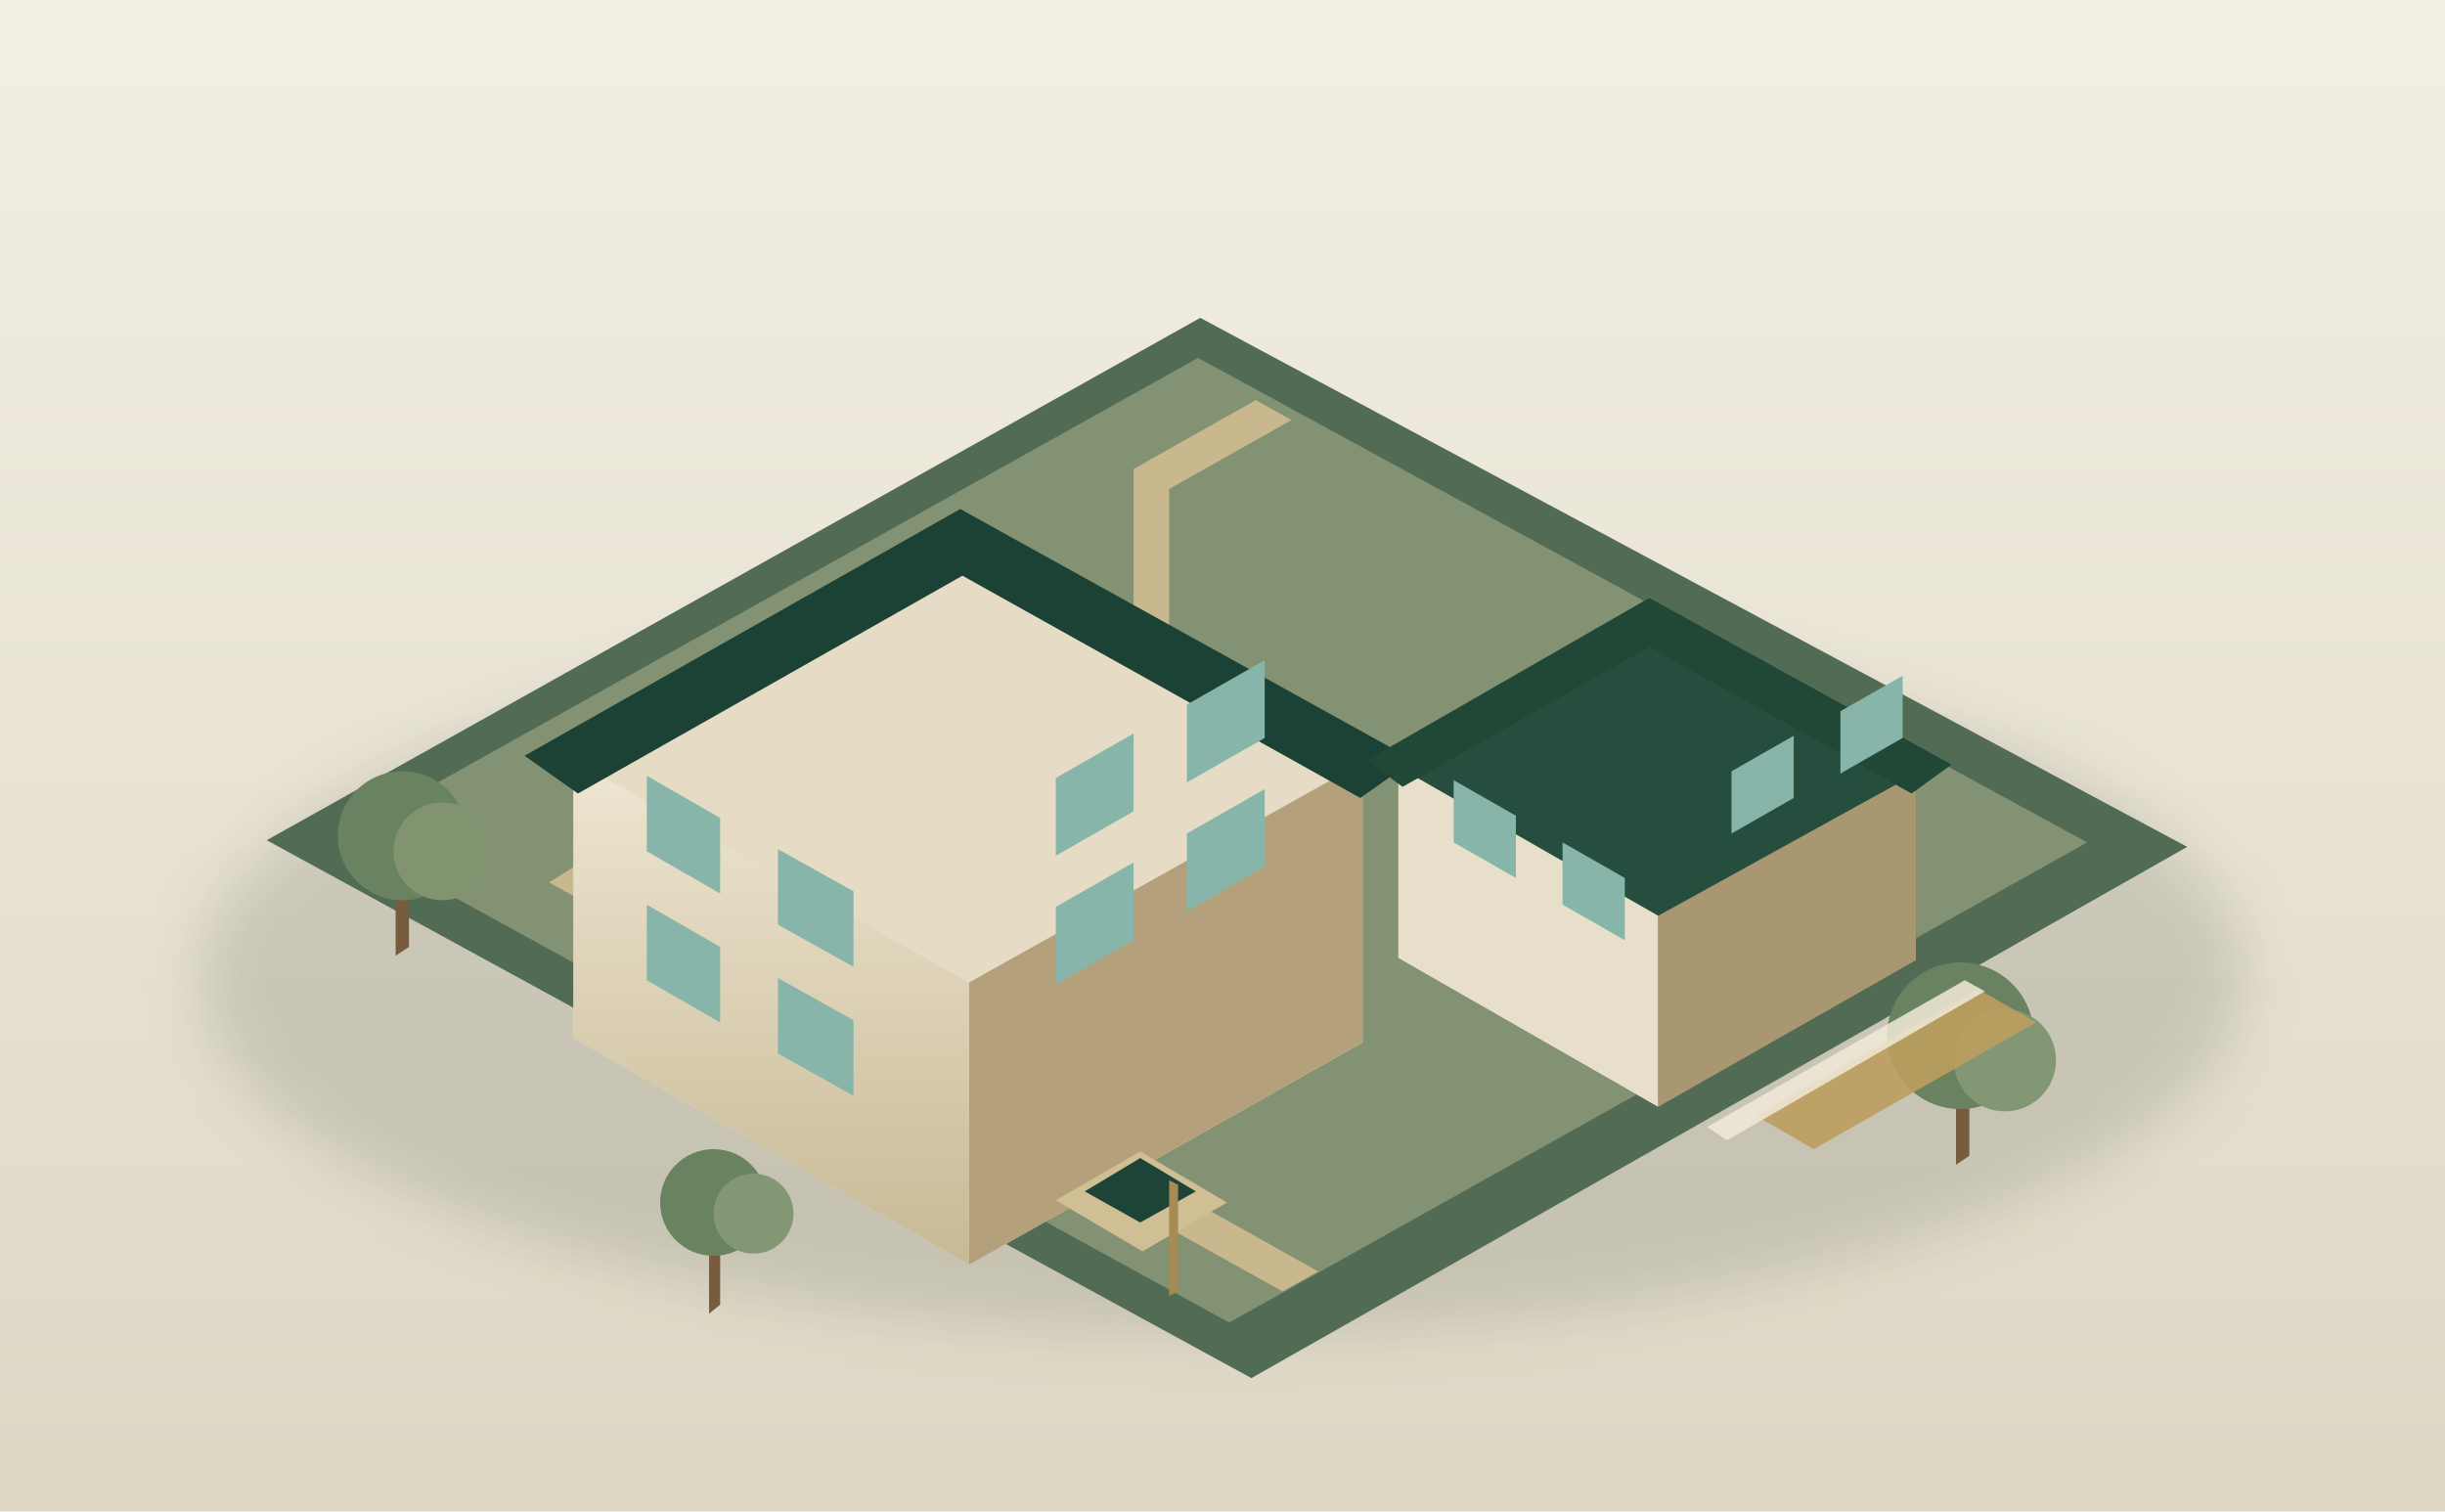
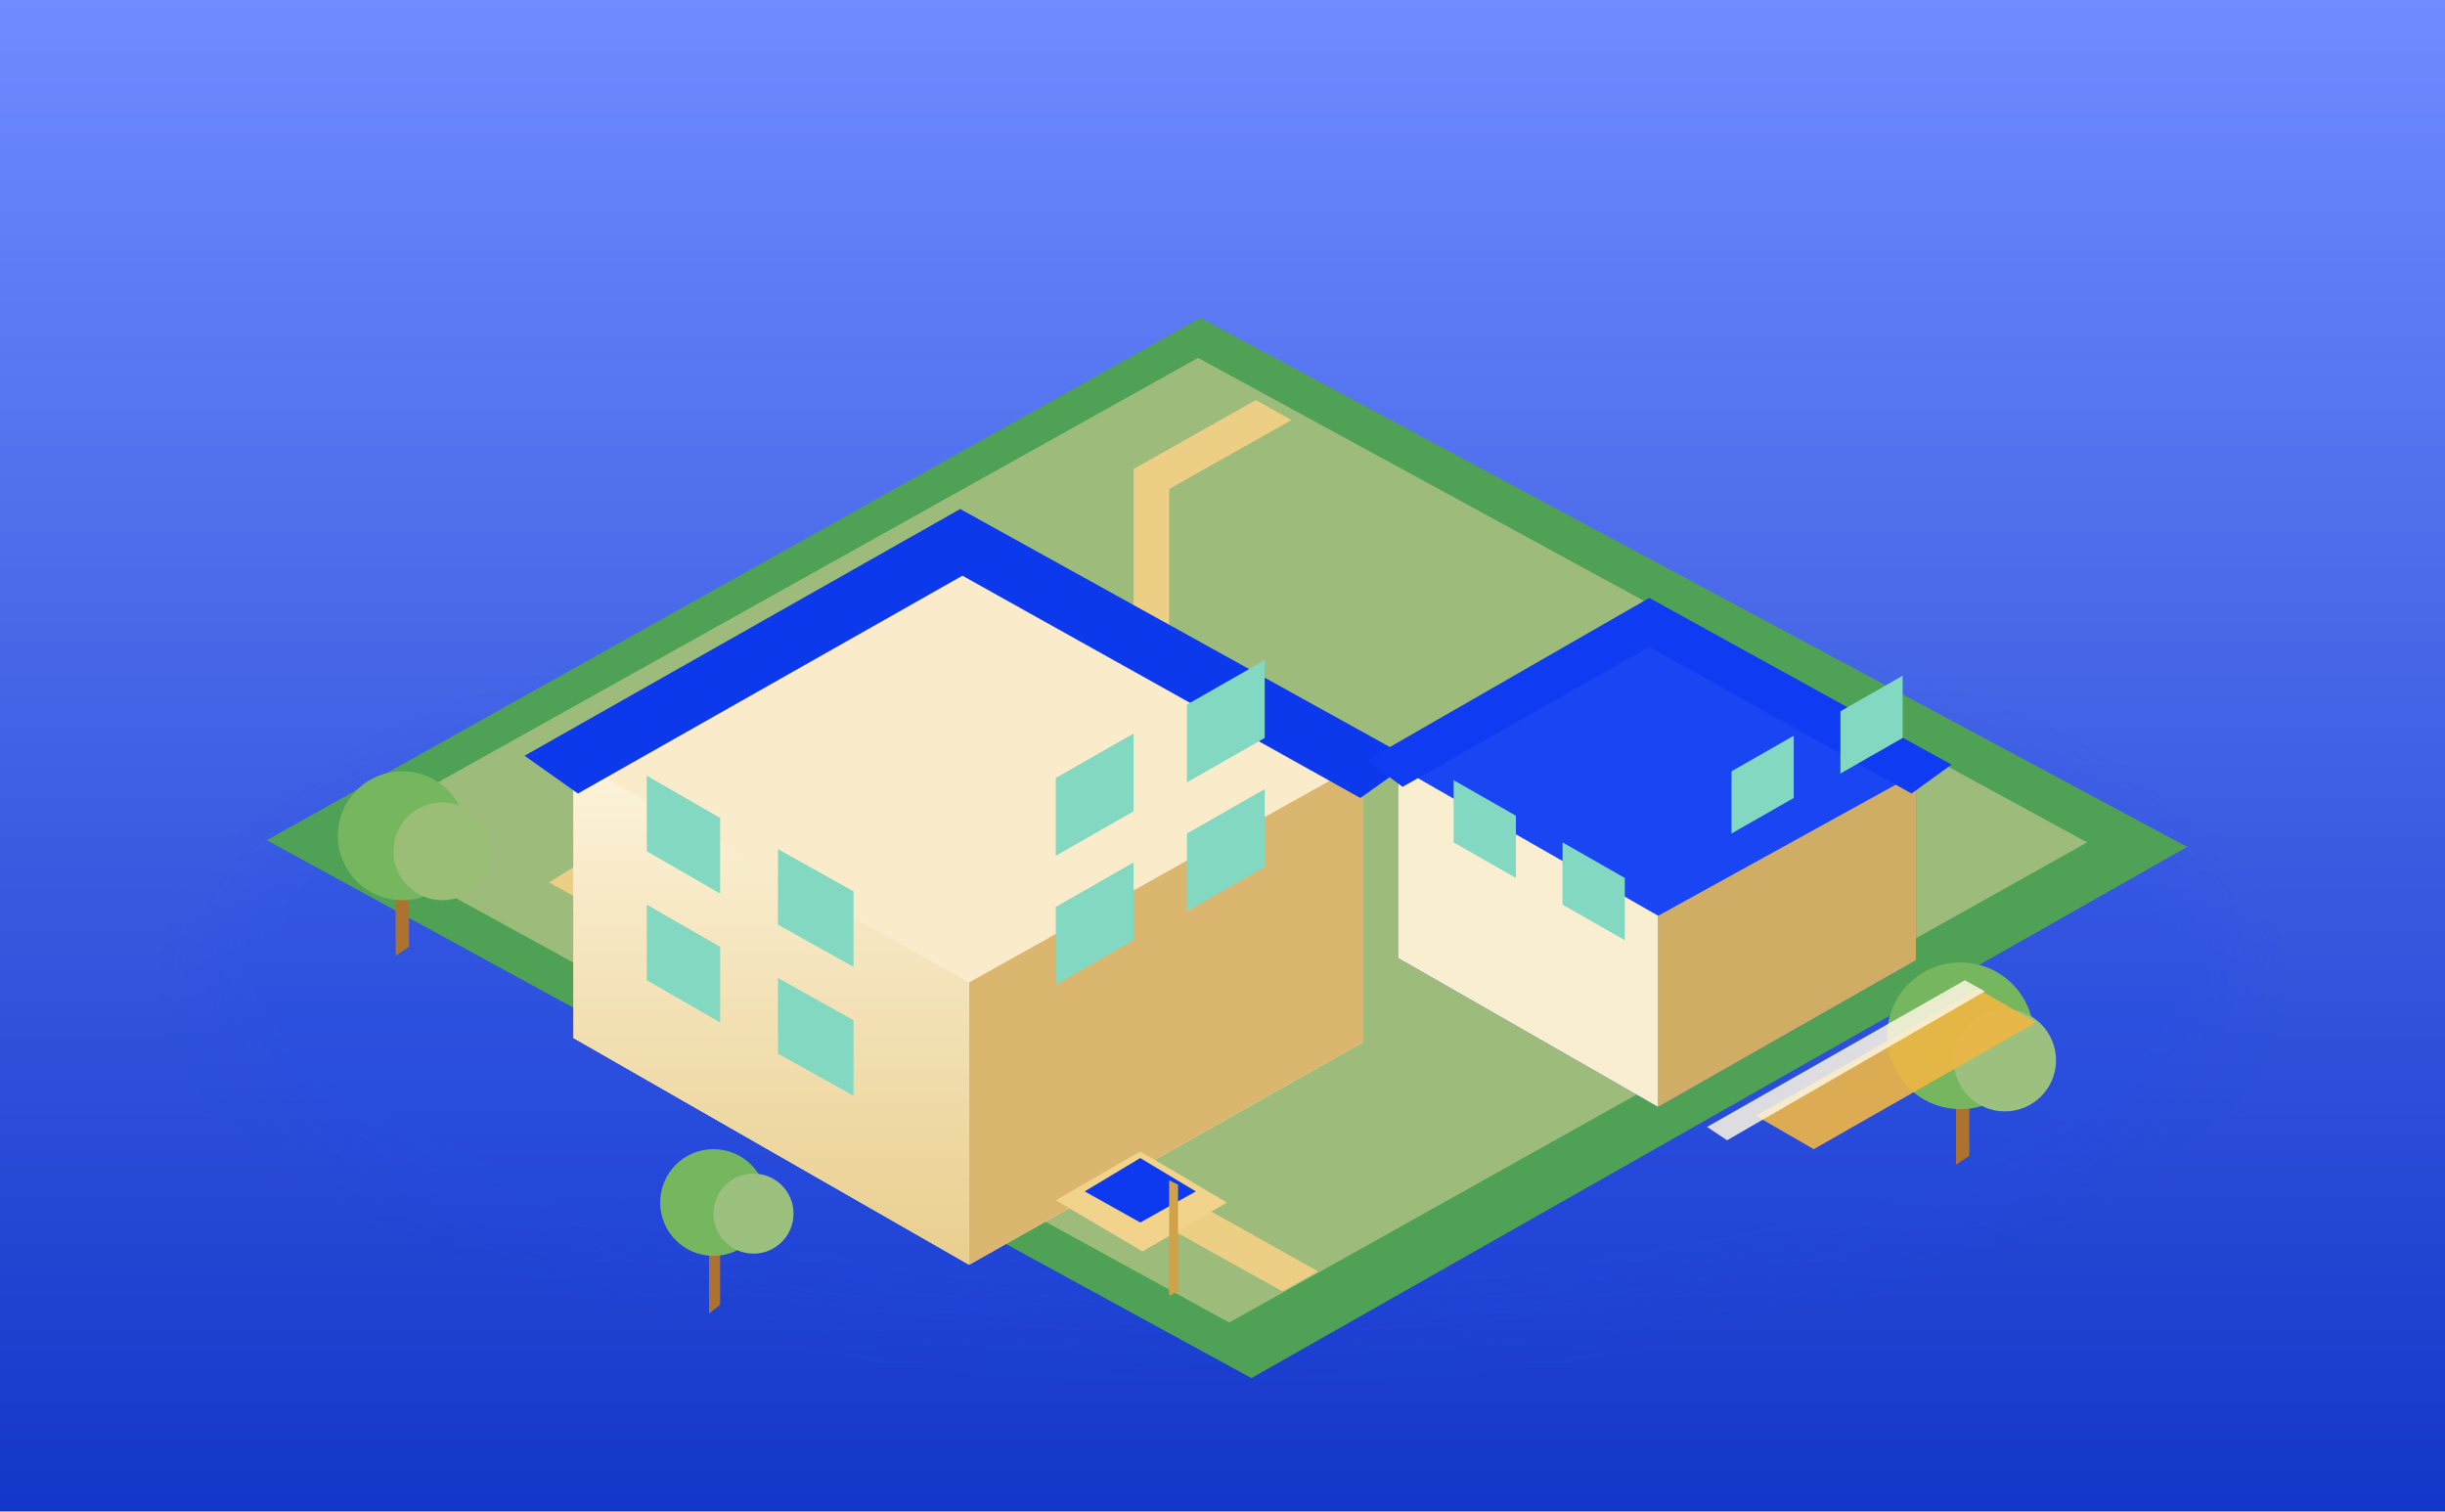
<svg xmlns="http://www.w3.org/2000/svg" viewBox="0 0 1100 680" role="img" aria-label="Isometric illustrated campus concept">
  <defs>
    <linearGradient id="bg" x2="0" y2="1">
-       <stop stop-color="#f2efe4" />
-       <stop offset="1" stop-color="#ded7c4" />
+       <stop stop-color="#6f8cff" />
+       <stop offset="1" stop-color="#1236c9" />
    </linearGradient>
    <linearGradient id="wall" x2="0" y2="1">
-       <stop stop-color="#eee6d2" />
-       <stop offset="1" stop-color="#c8b995" />
+       <stop stop-color="#fdf4dc" />
+       <stop offset="1" stop-color="#e9ce8e" />
    </linearGradient>
    <filter id="shadow" x="-20%" y="-20%" width="140%" height="150%">
      <feGaussianBlur stdDeviation="13" />
    </filter>
  </defs>
  <path fill="url(#bg)" d="M0 0h1100v680H0z" />
-   <ellipse cx="550" cy="440" rx="460" ry="160" fill="#364333" opacity=".16" filter="url(#shadow)" />
-   <path fill="#526b54" d="m120 378 420-235 444 238-421 239z" />
-   <path fill="#839273" d="m154 376 385-215 400 218-386 216z" />
-   <path fill="#c9b88e" d="m510 211 55-31 16 9-55 31v230h-16zM247 397l330 184 16-9-330-185z" />
-   <path fill="#e6dcc5" d="m258 342 175-98 180 99v126l-177 100-178-102z" />
-   <path fill="#b4a17b" d="m436 442 177-99v126l-177 100z" />
+   <ellipse cx="550" cy="440" rx="460" ry="160" fill="#1c47f3" opacity=".16" filter="url(#shadow)" />
+   <path fill="#4fa156" d="m120 378 420-235 444 238-421 239z" />
+   <path fill="#9dbc7c" d="m154 376 385-215 400 218-386 216z" />
+   <path fill="#ecce84" d="m510 211 55-31 16 9-55 31v230h-16zM247 397l330 184 16-9-330-185z" />
+   <path fill="#faebcb" d="m258 342 175-98 180 99v126l-177 100-178-102z" />
+   <path fill="#dab66e" d="m436 442 177-99v126l-177 100z" />
  <path fill="url(#wall)" d="m258 342 178 100v127l-178-102z" />
-   <path fill="#1c4235" d="m236 340 196-111 204 113-24 17-179-100-173 98z" />
-   <path fill="#254e3e" d="m629 345 113-63 120 66v84l-116 66-117-67z" />
-   <path fill="#a99772" d="m746 412 116-64v84l-116 66z" />
-   <path fill="#e8dfca" d="m629 345 117 67v86l-117-67z" />
-   <path fill="#214737" d="m615 342 127-73 136 75-18 13-118-66-111 63z" />
-   <g fill="#88b5a9">
+   <path fill="#0c39eb" d="m236 340 196-111 204 113-24 17-179-100-173 98z" />
+   <path fill="#1945f3" d="m629 345 113-63 120 66v84l-116 66-117-67z" />
+   <path fill="#d0ad64" d="m746 412 116-64v84l-116 66z" />
+   <path fill="#faeed1" d="m629 345 117 67v86l-117-67z" />
+   <path fill="#0f3cf2" d="m615 342 127-73 136 75-18 13-118-66-111 63z" />
+   <g fill="#83d8c1">
    <path d="m291 349 33 19v34l-33-19z" />
    <path d="m350 382 34 19v34l-34-19z" />
    <path d="m291 407 33 19v34l-33-19z" />
    <path d="m350 440 34 19v34l-34-19z" />
    <path d="m475 350 35-20v35l-35 20z" />
    <path d="m534 317 35-20v35l-35 20z" />
    <path d="m475 408 35-20v35l-35 20z" />
    <path d="m534 375 35-20v35l-35 20z" />
    <path d="m654 351 28 16v28l-28-16z" />
    <path d="m703 379 28 16v28l-28-16z" />
    <path d="m779 347 28-16v28l-28 16z" />
    <path d="m828 320 28-16v28l-28 16z" />
  </g>
-   <path fill="#d0be94" d="m475 540 38-22 39 23-38 22z" />
-   <path fill="#1e4437" d="m488 536 25-15 25 15-25 14z" />
-   <path fill="#a68b54" d="m526 531 4 2v48l-4 2z" />
+   <path fill="#f2d38b" d="m475 540 38-22 39 23-38 22z" />
+   <path fill="#0d3aee" d="m488 536 25-15 25 15-25 14z" />
+   <path fill="#d0a348" d="m526 531 4 2v48l-4 2z" />
  <g>
-     <path fill="#775c3e" d="m178 393 6-3v36l-6 4z" />
-     <circle cx="181" cy="376" r="29" fill="#698260" />
-     <circle cx="199" cy="383" r="22" fill="#81936f" />
-     <path fill="#775c3e" d="m880 487 6-3v36l-6 4z" />
-     <circle cx="882" cy="466" r="33" fill="#698260" />
-     <circle cx="902" cy="477" r="23" fill="#849775" />
-     <path fill="#775c3e" d="m319 559 5-3v31l-5 4z" />
-     <circle cx="321" cy="541" r="24" fill="#698260" />
-     <circle cx="339" cy="546" r="18" fill="#849775" />
+     <path fill="#ae722f" d="m178 393 6-3v36l-6 4z" />
+     <circle cx="181" cy="376" r="29" fill="#76b65f" />
+     <circle cx="199" cy="383" r="22" fill="#9bbe77" />
+     <path fill="#ae722f" d="m880 487 6-3v36l-6 4z" />
+     <circle cx="882" cy="466" r="33" fill="#76b65f" />
+     <circle cx="902" cy="477" r="23" fill="#9cc17e" />
+     <path fill="#ae722f" d="m319 559 5-3v31l-5 4z" />
+     <circle cx="321" cy="541" r="24" fill="#76b65f" />
+     <circle cx="339" cy="546" r="18" fill="#9cc17e" />
  </g>
-   <path fill="#bd9d5e" d="m790 502 100-57 26 15-100 57z" opacity=".9" />
-   <path fill="#f1ead8" d="m768 507 116-66 9 5-116 67z" opacity=".85" />
+   <path fill="#f0b644" d="m790 502 100-57 26 15-100 57z" opacity=".9" />
+   <path fill="#fdf6e2" d="m768 507 116-66 9 5-116 67z" opacity=".85" />
</svg>
